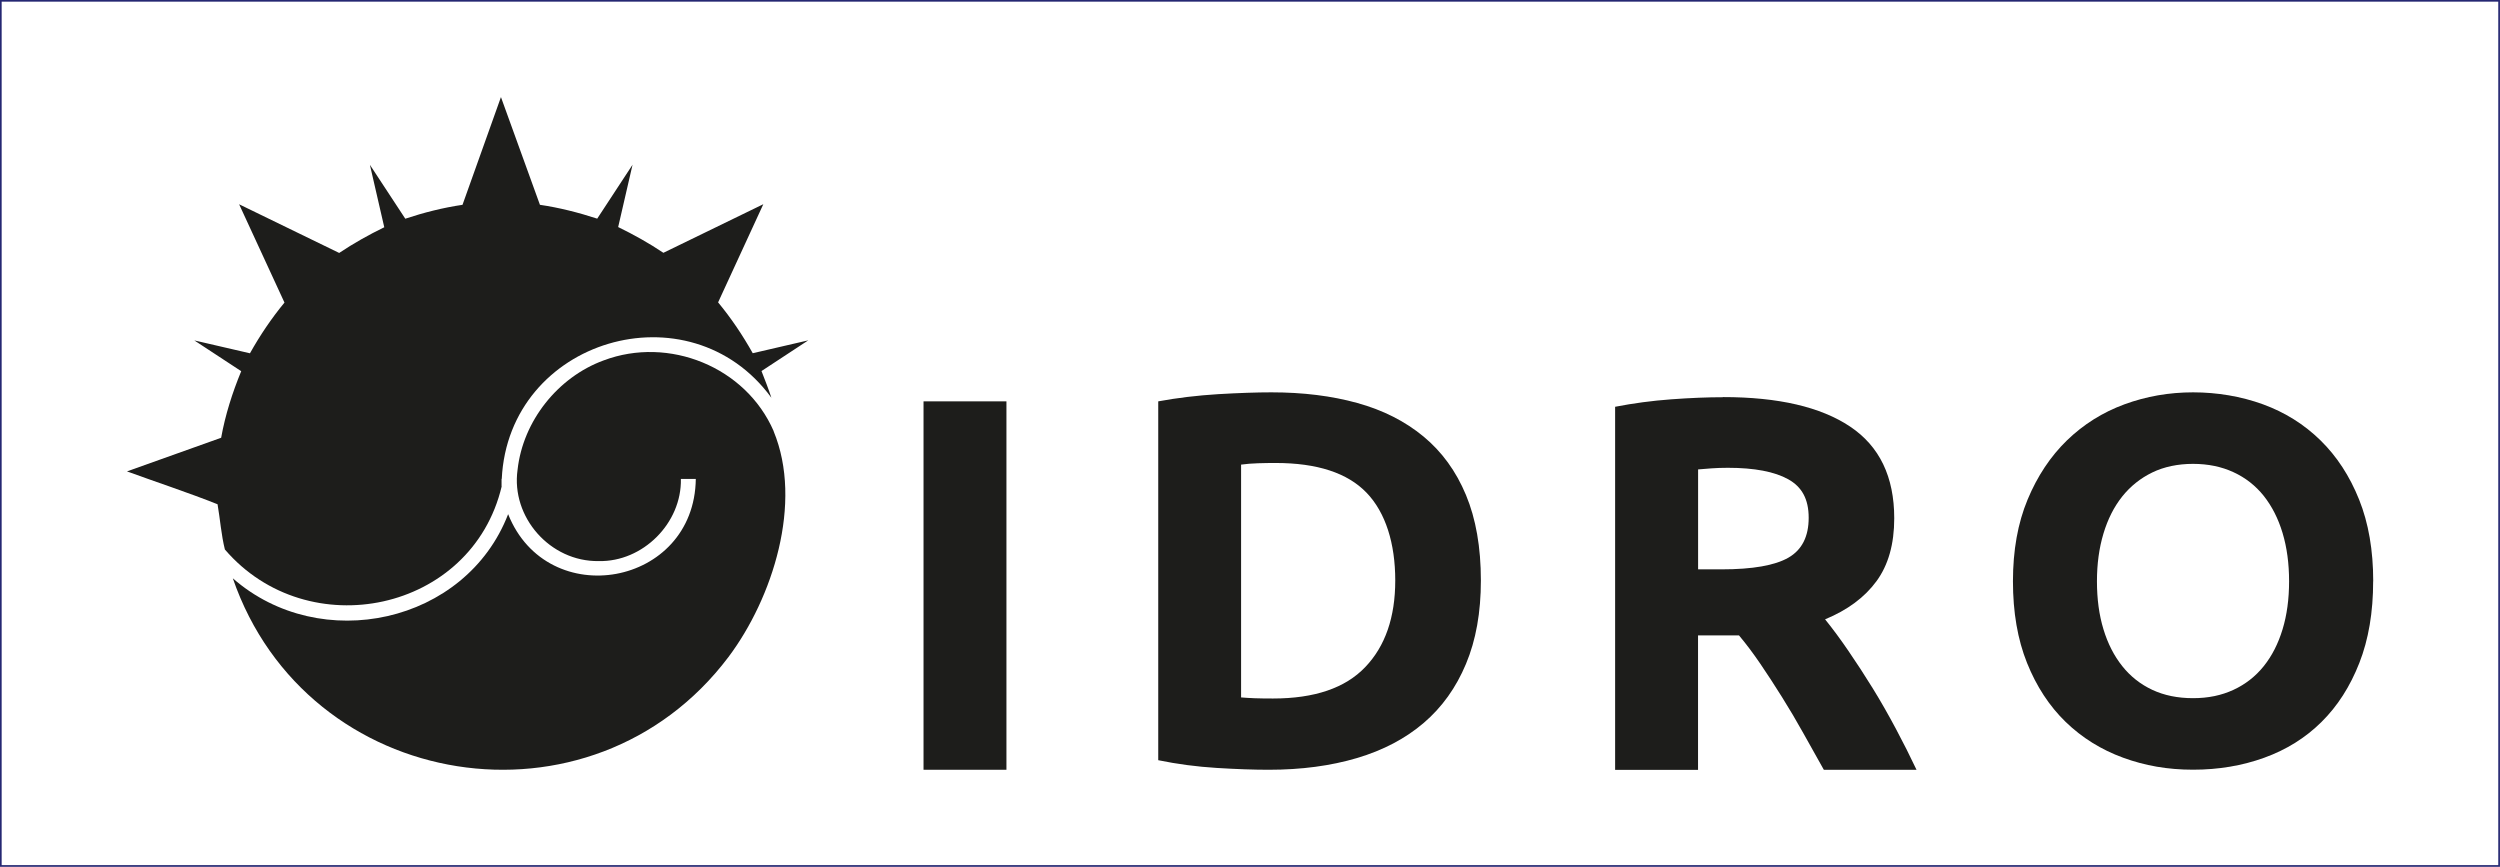
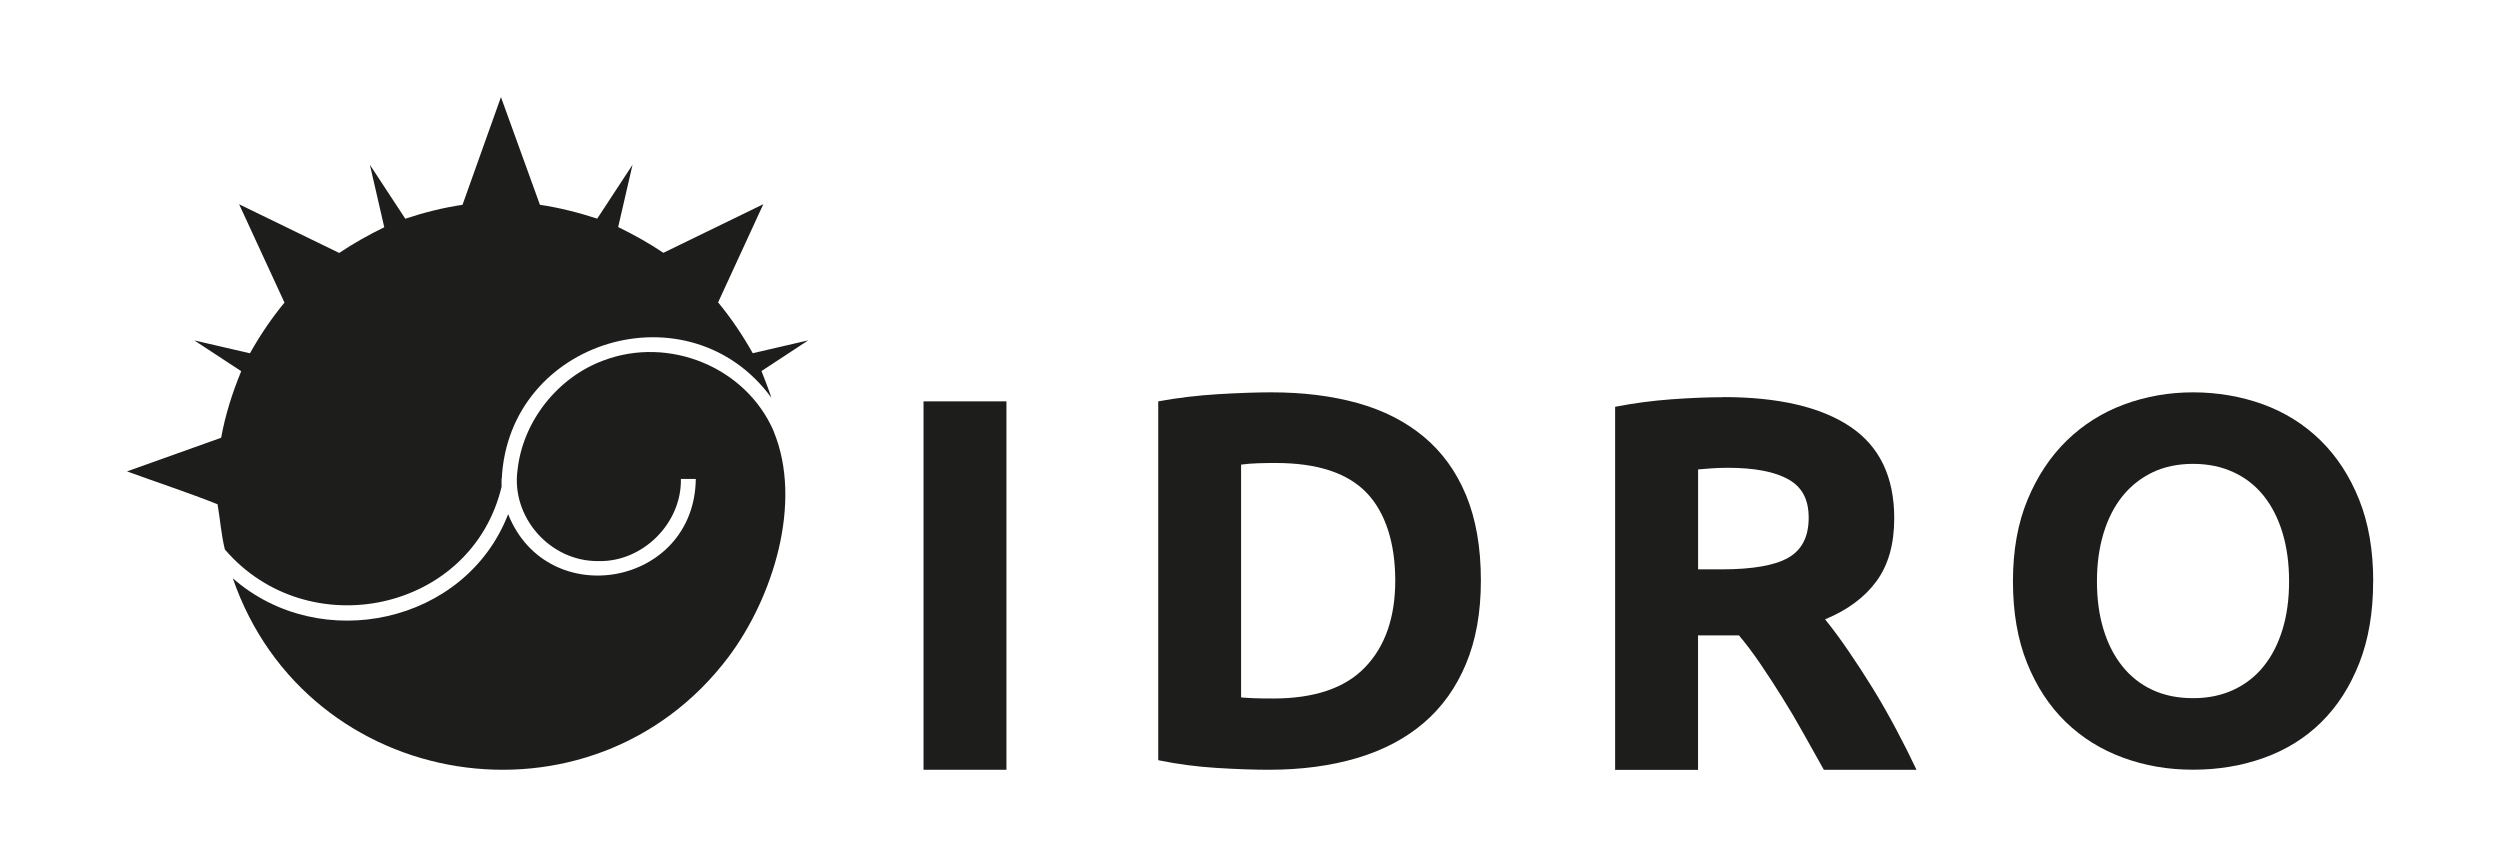
<svg xmlns="http://www.w3.org/2000/svg" id="Capa_1" data-name="Capa 1" viewBox="0 0 368.75 127.86">
  <defs>
    <style>
      .cls-1 {
-         fill: none;
-         stroke: #252772;
-         stroke-miterlimit: 10;
-         stroke-width: .25px;
-       }
- 
-       .cls-2 {
        fill: #1d1d1b;
      }
    </style>
  </defs>
-   <rect class="cls-1" x=".12" y=".12" width="368.5" height="127.61" />
  <g>
-     <g>
-       <path class="cls-2" d="m136.22,59.2h12.23v54.34h-12.23v-54.34Z" />
-       <path class="cls-2" d="m218.43,85.62c0,4.7-.73,8.81-2.2,12.31-1.46,3.5-3.54,6.4-6.23,8.7-2.69,2.3-5.97,4.03-9.84,5.18-3.87,1.15-8.21,1.73-13.02,1.73-2.2,0-4.76-.09-7.68-.27-2.93-.18-5.8-.56-8.62-1.14v-52.93c2.82-.52,5.76-.87,8.82-1.06,3.06-.18,5.68-.27,7.88-.27,4.65,0,8.87.52,12.66,1.57,3.79,1.05,7.04,2.69,9.76,4.94,2.72,2.25,4.81,5.12,6.27,8.63,1.46,3.5,2.2,7.71,2.2,12.62Zm-35.36,17.25c.57.05,1.24.09,2,.12.76.03,1.66.04,2.7.04,6.12,0,10.65-1.54,13.6-4.63,2.95-3.08,4.43-7.34,4.43-12.78s-1.41-10.01-4.23-12.94c-2.82-2.93-7.29-4.39-13.41-4.39-.84,0-1.7.01-2.59.04-.89.03-1.73.09-2.51.2v34.35Z" />
-       <path class="cls-2" d="m254.15,58.57c8.16,0,14.4,1.45,18.74,4.35,4.34,2.9,6.51,7.41,6.51,13.53,0,3.82-.88,6.91-2.63,9.29-1.75,2.38-4.27,4.25-7.57,5.61,1.1,1.36,2.25,2.91,3.45,4.67,1.2,1.75,2.39,3.58,3.57,5.49,1.18,1.91,2.31,3.9,3.41,5.96s2.12,4.09,3.06,6.08h-13.67c-1-1.78-2.01-3.58-3.03-5.41-1.02-1.83-2.07-3.61-3.15-5.33-1.08-1.72-2.14-3.36-3.19-4.9-1.05-1.54-2.1-2.94-3.15-4.19h-6.04v19.84h-12.23v-53.56c2.67-.52,5.42-.89,8.27-1.1,2.85-.21,5.4-.31,7.65-.31Zm.71,10.43c-.89,0-1.69.03-2.39.08-.71.05-1.37.1-2,.16v14.74h3.45c4.6,0,7.89-.58,9.88-1.73,1.99-1.15,2.98-3.11,2.98-5.88s-1.01-4.56-3.02-5.68c-2.01-1.12-4.98-1.69-8.9-1.69Z" />
-       <path class="cls-2" d="m350.04,85.74c0,4.57-.68,8.59-2.04,12.05-1.36,3.47-3.22,6.37-5.58,8.7-2.36,2.34-5.17,4.09-8.43,5.27-3.26,1.18-6.76,1.77-10.51,1.77s-7.09-.59-10.32-1.77c-3.23-1.18-6.06-2.94-8.47-5.27-2.41-2.34-4.31-5.24-5.7-8.7-1.39-3.46-2.08-7.48-2.08-12.05s.72-8.59,2.16-12.05c1.44-3.46,3.38-6.38,5.81-8.74,2.44-2.36,5.26-4.13,8.47-5.31,3.21-1.18,6.58-1.77,10.13-1.77s7.08.59,10.32,1.77c3.23,1.18,6.06,2.95,8.47,5.31,2.41,2.36,4.31,5.27,5.7,8.74,1.39,3.47,2.08,7.48,2.08,12.05Zm-40.74,0c0,2.62.32,4.98.96,7.08.64,2.11,1.56,3.91,2.77,5.43,1.21,1.52,2.68,2.68,4.43,3.5,1.75.82,3.75,1.23,6.01,1.23s4.2-.41,5.97-1.23c1.77-.82,3.26-1.99,4.47-3.5,1.21-1.51,2.13-3.32,2.77-5.43.64-2.1.96-4.47.96-7.08s-.32-4.99-.96-7.12c-.64-2.13-1.57-3.95-2.77-5.47-1.21-1.51-2.69-2.68-4.47-3.5-1.77-.82-3.76-1.23-5.97-1.23s-4.26.42-6.01,1.27-3.22,2.03-4.43,3.54c-1.21,1.52-2.13,3.34-2.77,5.47-.64,2.13-.96,4.48-.96,7.05Z" />
-     </g>
-     <g>
-       <path class="cls-2" d="m73.98,71.73c.01-.37.01-.73,0-1.1h.03c1.01-20.65,27.71-28.49,39.77-11.96-.42-1.29-.96-2.66-1.46-3.94,1.97-1.29,4.92-3.23,6.9-4.53-2.32.54-5.92,1.36-8.19,1.9-1.48-2.64-3.18-5.17-5.11-7.5,1.67-3.63,6.36-13.8,6.67-14.48l-14.74,7.17c-2.11-1.42-4.39-2.69-6.67-3.8.59-2.52,1.53-6.62,2.12-9.19-1.33,2.02-3.65,5.57-5.21,7.95h0s0,0,0,0c-2.73-.89-5.62-1.63-8.45-2.04l-5.75-15.89-5.67,15.89c-2.85.42-5.71,1.14-8.44,2.05-1.34-2.04-4.47-6.82-5.22-7.95.65,2.8,1.55,6.7,2.12,9.21h0c-2.28,1.11-4.55,2.38-6.65,3.79l-14.76-7.18c1.38,2.99,5.16,11.21,6.69,14.5-1.92,2.33-3.62,4.85-5.09,7.48-2.28-.53-5.89-1.36-8.21-1.9,2.06,1.35,4.92,3.23,6.92,4.54-1.3,3.15-2.36,6.47-2.96,9.82-4.42,1.58-9.57,3.41-13.89,4.96,4.01,1.47,9.16,3.17,13.36,4.85.38,2.21.54,4.5,1.08,6.67,12.24,14.27,36.43,9.25,40.83-9.32Z" />
-       <path class="cls-2" d="m114.12,63.6c-4.12-9.49-15.47-14.06-25.08-10.44-6.75,2.47-11.91,8.94-12.7,16.14-.98,6.96,4.79,13.57,11.97,13.46,6.52.14,12.26-5.61,12.12-12.12h2.2c-.19,15.87-21.88,19.74-27.68,5.2-6.23,16.15-27.69,20.79-40.61,9.46,10.93,31.72,52.97,38.31,73.1,11.62,6.53-8.69,11.03-22.76,6.67-33.31Z" />
-     </g>
+     <path class="cls-1" d="m136.22,59.2h12.23v54.34h-12.23v-54.34Z" />
+     <path class="cls-1" d="m218.43,85.62c0,4.7-.73,8.81-2.2,12.31-1.46,3.5-3.54,6.4-6.23,8.7-2.69,2.3-5.97,4.03-9.84,5.18-3.87,1.15-8.21,1.73-13.02,1.73-2.2,0-4.76-.09-7.68-.27-2.93-.18-5.8-.56-8.62-1.14v-52.93c2.82-.52,5.76-.87,8.82-1.06,3.06-.18,5.68-.27,7.88-.27,4.65,0,8.87.52,12.66,1.57,3.79,1.05,7.04,2.69,9.76,4.94,2.72,2.25,4.81,5.12,6.27,8.63,1.46,3.5,2.2,7.71,2.2,12.62Zm-35.36,17.25c.57.05,1.24.09,2,.12.76.03,1.66.04,2.7.04,6.12,0,10.65-1.54,13.6-4.63,2.95-3.08,4.43-7.34,4.43-12.78s-1.41-10.01-4.23-12.94c-2.82-2.93-7.29-4.39-13.41-4.39-.84,0-1.7.01-2.59.04-.89.03-1.73.09-2.51.2v34.35Z" />
+     <path class="cls-1" d="m254.15,58.57c8.16,0,14.4,1.45,18.74,4.35,4.34,2.9,6.51,7.41,6.51,13.53,0,3.82-.88,6.91-2.63,9.29-1.75,2.38-4.27,4.25-7.57,5.61,1.1,1.36,2.25,2.91,3.45,4.67,1.2,1.75,2.39,3.58,3.57,5.49,1.18,1.91,2.31,3.9,3.41,5.96s2.12,4.09,3.06,6.08h-13.67c-1-1.78-2.01-3.58-3.03-5.41-1.02-1.83-2.07-3.61-3.15-5.33-1.08-1.72-2.14-3.36-3.19-4.9-1.05-1.54-2.1-2.94-3.15-4.19h-6.04v19.84h-12.23v-53.56c2.67-.52,5.42-.89,8.27-1.1,2.85-.21,5.4-.31,7.65-.31Zm.71,10.43c-.89,0-1.69.03-2.39.08-.71.05-1.37.1-2,.16v14.74h3.45c4.6,0,7.89-.58,9.88-1.73,1.99-1.15,2.98-3.11,2.98-5.88s-1.01-4.56-3.02-5.68c-2.01-1.12-4.98-1.69-8.9-1.69Z" />
+     <path class="cls-1" d="m350.04,85.74c0,4.57-.68,8.59-2.04,12.05-1.36,3.47-3.22,6.37-5.58,8.7-2.36,2.34-5.17,4.09-8.43,5.27-3.26,1.18-6.76,1.77-10.51,1.77s-7.09-.59-10.32-1.77c-3.23-1.18-6.06-2.94-8.47-5.27-2.41-2.34-4.31-5.24-5.7-8.7-1.39-3.46-2.08-7.48-2.08-12.05s.72-8.59,2.16-12.05c1.44-3.46,3.38-6.38,5.81-8.74,2.44-2.36,5.26-4.13,8.47-5.31,3.21-1.18,6.58-1.77,10.13-1.77s7.08.59,10.32,1.77c3.23,1.18,6.06,2.95,8.47,5.31,2.41,2.36,4.31,5.27,5.7,8.74,1.39,3.47,2.08,7.48,2.08,12.05Zm-40.74,0c0,2.62.32,4.98.96,7.08.64,2.11,1.56,3.91,2.77,5.43,1.21,1.52,2.68,2.68,4.43,3.5,1.75.82,3.75,1.23,6.01,1.23s4.2-.41,5.97-1.23c1.77-.82,3.26-1.99,4.47-3.5,1.21-1.51,2.13-3.32,2.77-5.43.64-2.1.96-4.47.96-7.08s-.32-4.99-.96-7.12c-.64-2.13-1.57-3.95-2.77-5.47-1.21-1.51-2.69-2.68-4.47-3.5-1.77-.82-3.76-1.23-5.97-1.23s-4.26.42-6.01,1.27-3.22,2.03-4.43,3.54c-1.21,1.52-2.13,3.34-2.77,5.47-.64,2.13-.96,4.48-.96,7.05Z" />
+   </g>
+   <g>
+     <path class="cls-1" d="m73.98,71.73c.01-.37.01-.73,0-1.1h.03c1.01-20.65,27.71-28.49,39.77-11.96-.42-1.29-.96-2.66-1.46-3.94,1.97-1.29,4.92-3.23,6.9-4.53-2.32.54-5.92,1.36-8.19,1.9-1.48-2.64-3.18-5.17-5.11-7.5,1.67-3.63,6.36-13.8,6.67-14.48l-14.74,7.17c-2.11-1.42-4.39-2.69-6.67-3.8.59-2.52,1.53-6.62,2.12-9.19-1.33,2.02-3.65,5.57-5.21,7.95h0s0,0,0,0c-2.73-.89-5.62-1.63-8.45-2.04l-5.75-15.89-5.67,15.89c-2.85.42-5.71,1.14-8.44,2.05-1.34-2.04-4.47-6.82-5.22-7.95.65,2.8,1.55,6.7,2.12,9.21h0c-2.28,1.11-4.55,2.38-6.65,3.79l-14.76-7.18c1.38,2.99,5.16,11.21,6.69,14.5-1.92,2.33-3.62,4.85-5.09,7.48-2.28-.53-5.89-1.36-8.21-1.9,2.06,1.35,4.92,3.23,6.92,4.54-1.3,3.15-2.36,6.47-2.96,9.82-4.42,1.58-9.57,3.41-13.89,4.96,4.01,1.47,9.16,3.17,13.36,4.85.38,2.21.54,4.5,1.08,6.67,12.24,14.27,36.43,9.25,40.83-9.32Z" />
+     <path class="cls-1" d="m114.12,63.6c-4.12-9.49-15.47-14.06-25.08-10.44-6.75,2.47-11.91,8.94-12.7,16.14-.98,6.96,4.79,13.57,11.97,13.46,6.52.14,12.26-5.61,12.12-12.12h2.2c-.19,15.87-21.88,19.74-27.68,5.2-6.23,16.15-27.69,20.79-40.61,9.46,10.93,31.72,52.97,38.31,73.1,11.62,6.53-8.69,11.03-22.76,6.67-33.31Z" />
  </g>
</svg>
